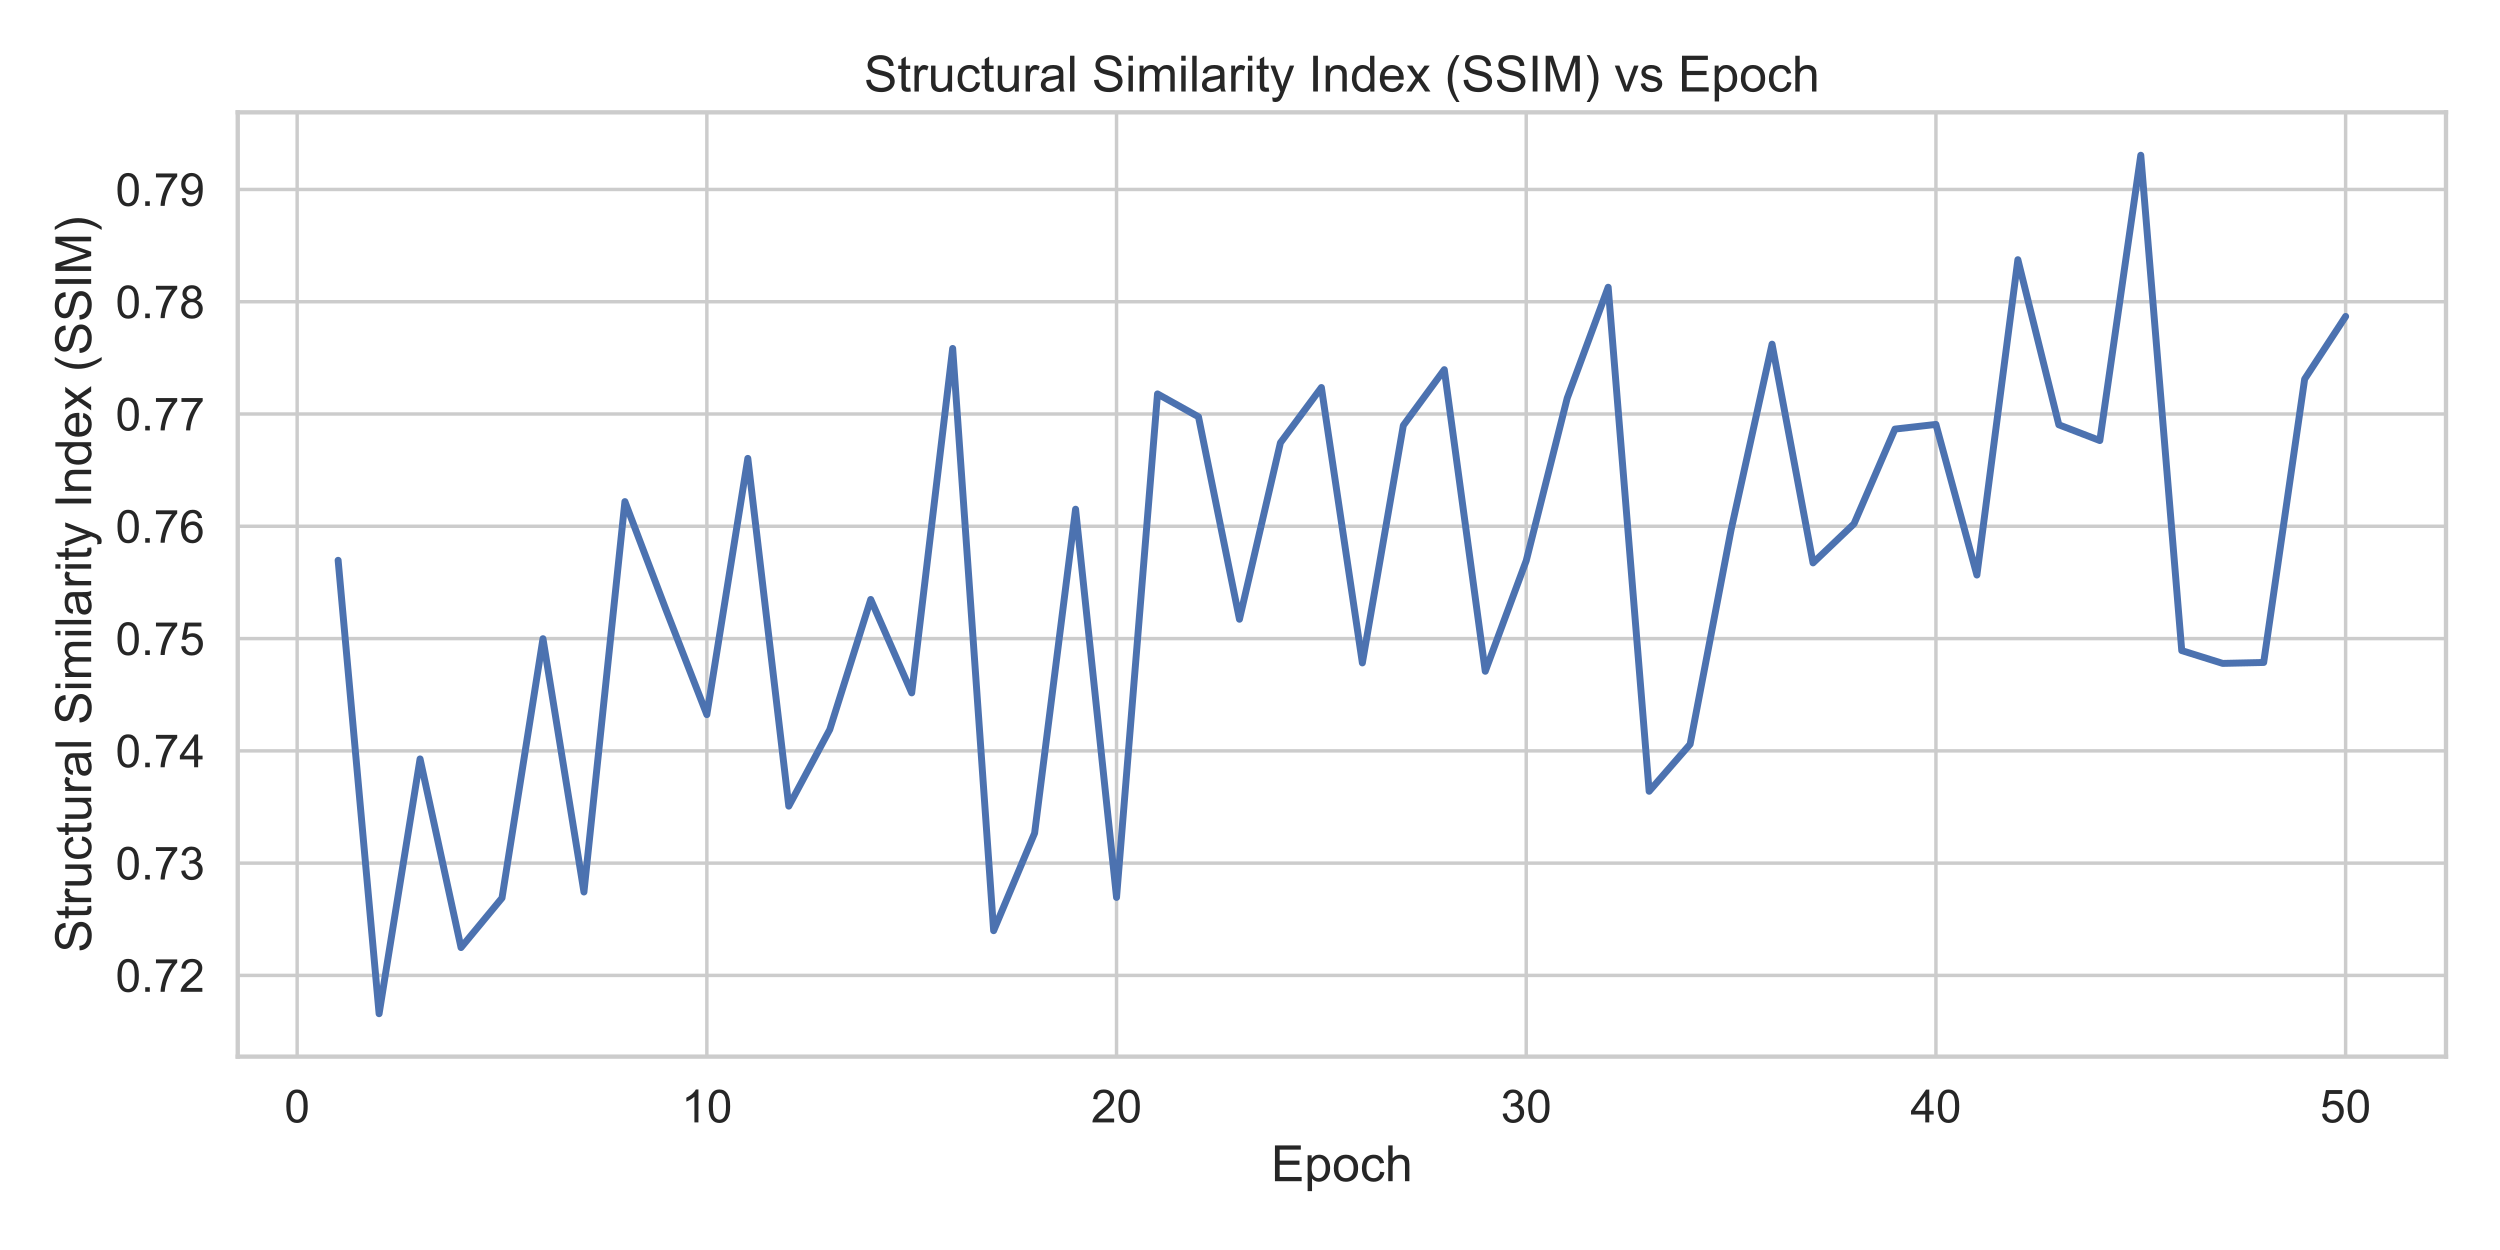
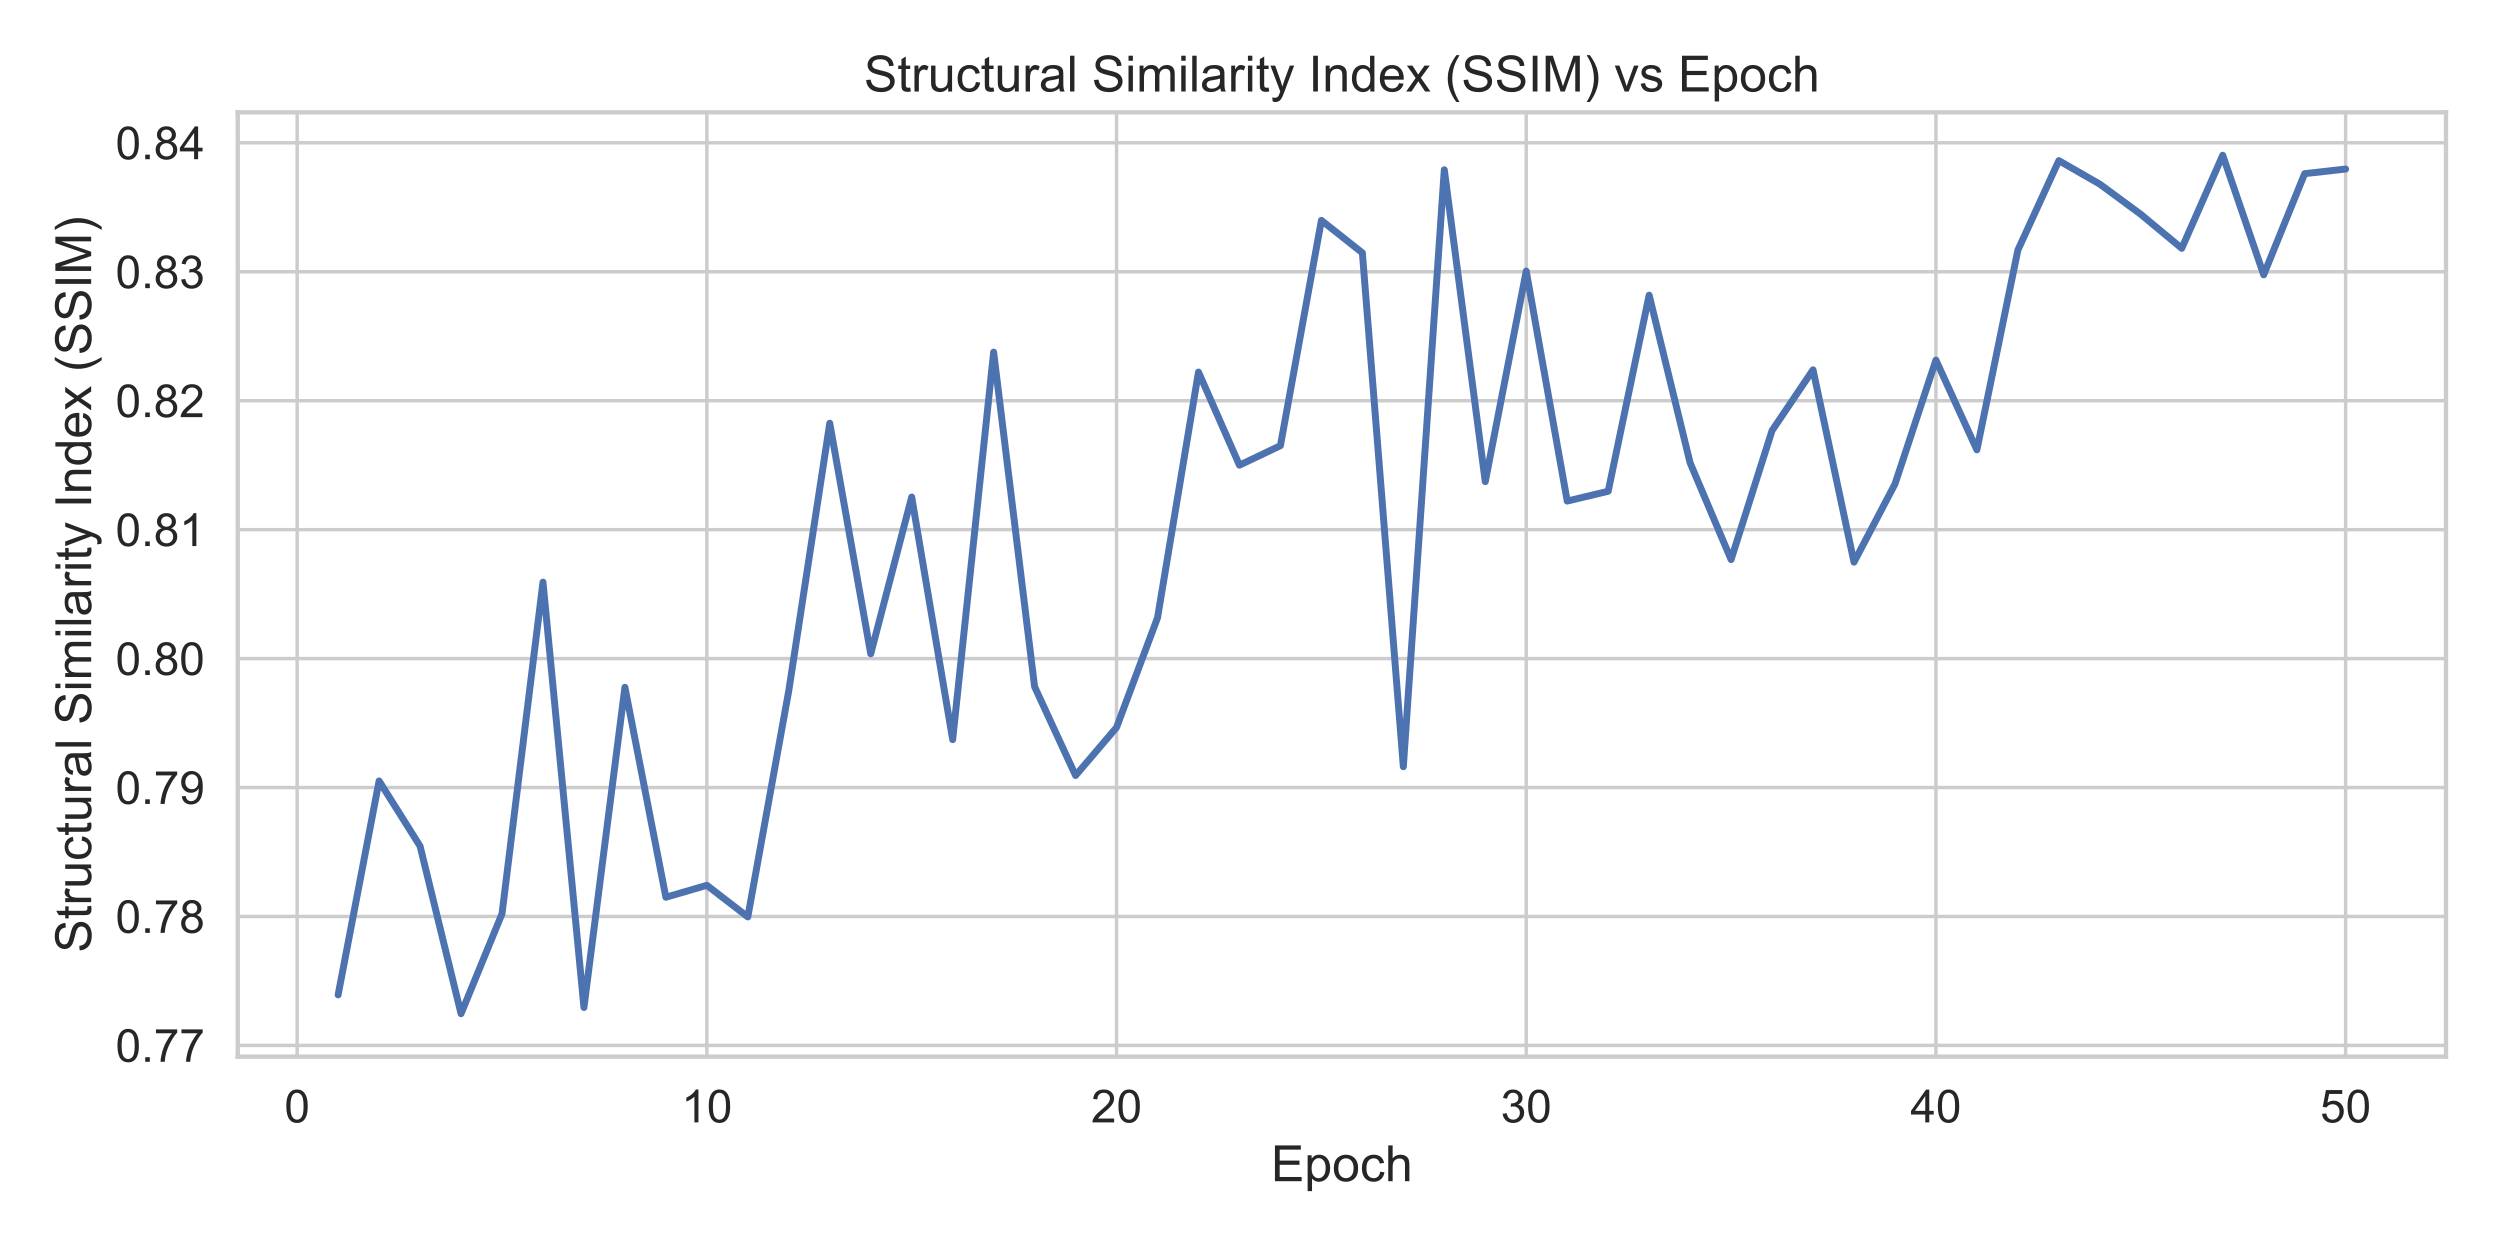
<svg xmlns="http://www.w3.org/2000/svg" xmlns:xlink="http://www.w3.org/1999/xlink" width="720pt" height="360pt" viewBox="0 0 720 360" version="1.1">
  <defs>
    <style type="text/css">*{stroke-linejoin: round; stroke-linecap: butt}</style>
  </defs>
  <g id="figure_1">
    <g id="patch_1">
      <path d="M 0 360  L 720 360  L 720 0  L 0 0  z " style="fill: #ffffff" />
    </g>
    <g id="axes_1">
      <g id="patch_2">
        <path d="M 68.472 304.308  L 704.448 304.308  L 704.448 32.352  L 68.472 32.352  z " style="fill: #ffffff" />
      </g>
      <g id="matplotlib.axis_1">
        <g id="xtick_1">
          <g id="line2d_1">
-             <path d="M 85.581 304.308  L 85.581 32.352  " clip-path="url(#p0e8b92e18b)" style="fill: none; stroke: #cccccc; stroke-linecap: round" />
+             <path d="M 85.581 304.308  L 85.581 32.352  " clip-path="url(#p1205b4fc86)" style="fill: none; stroke: #cccccc; stroke-linecap: round" />
          </g>
          <g id="text_1">
            <g style="fill: #262626" transform="translate(81.9106 323.2563) scale(0.132 -0.132)">
              <defs>
                <path id="ArialMT-30" d="M 266 2259  Q 266 3072 433 3567  Q 600 4063 929 4331  Q 1259 4600 1759 4600  Q 2128 4600 2406 4451  Q 2684 4303 2865 4023  Q 3047 3744 3150 3342  Q 3253 2941 3253 2259  Q 3253 1453 3087 958  Q 2922 463 2592 192  Q 2263 -78 1759 -78  Q 1097 -78 719 397  Q 266 969 266 2259  z M 844 2259  Q 844 1131 1108 757  Q 1372 384 1759 384  Q 2147 384 2411 759  Q 2675 1134 2675 2259  Q 2675 3391 2411 3762  Q 2147 4134 1753 4134  Q 1366 4134 1134 3806  Q 844 3388 844 2259  z " transform="scale(0.015625)" />
              </defs>
              <use xlink:href="#ArialMT-30" />
            </g>
          </g>
        </g>
        <g id="xtick_2">
          <g id="line2d_2">
-             <path d="M 203.573 304.308  L 203.573 32.352  " clip-path="url(#p0e8b92e18b)" style="fill: none; stroke: #cccccc; stroke-linecap: round" />
+             <path d="M 203.573 304.308  L 203.573 32.352  " clip-path="url(#p1205b4fc86)" style="fill: none; stroke: #cccccc; stroke-linecap: round" />
          </g>
          <g id="text_2">
            <g style="fill: #262626" transform="translate(196.2322 323.2563) scale(0.132 -0.132)">
              <defs>
                <path id="ArialMT-31" d="M 2384 0  L 1822 0  L 1822 3584  Q 1619 3391 1289 3197  Q 959 3003 697 2906  L 697 3450  Q 1169 3672 1522 3987  Q 1875 4303 2022 4600  L 2384 4600  L 2384 0  z " transform="scale(0.015625)" />
              </defs>
              <use xlink:href="#ArialMT-31" />
              <use xlink:href="#ArialMT-30" x="55.615" />
            </g>
          </g>
        </g>
        <g id="xtick_3">
          <g id="line2d_3">
-             <path d="M 321.564 304.308  L 321.564 32.352  " clip-path="url(#p0e8b92e18b)" style="fill: none; stroke: #cccccc; stroke-linecap: round" />
+             <path d="M 321.564 304.308  L 321.564 32.352  " clip-path="url(#p1205b4fc86)" style="fill: none; stroke: #cccccc; stroke-linecap: round" />
          </g>
          <g id="text_3">
            <g style="fill: #262626" transform="translate(314.2241 323.2563) scale(0.132 -0.132)">
              <defs>
                <path id="ArialMT-32" d="M 3222 541  L 3222 0  L 194 0  Q 188 203 259 391  Q 375 700 629 1000  Q 884 1300 1366 1694  Q 2113 2306 2375 2664  Q 2638 3022 2638 3341  Q 2638 3675 2398 3904  Q 2159 4134 1775 4134  Q 1369 4134 1125 3890  Q 881 3647 878 3216  L 300 3275  Q 359 3922 746 4261  Q 1134 4600 1788 4600  Q 2447 4600 2831 4234  Q 3216 3869 3216 3328  Q 3216 3053 3103 2787  Q 2991 2522 2730 2228  Q 2469 1934 1863 1422  Q 1356 997 1212 845  Q 1069 694 975 541  L 3222 541  z " transform="scale(0.015625)" />
              </defs>
              <use xlink:href="#ArialMT-32" />
              <use xlink:href="#ArialMT-30" x="55.615" />
            </g>
          </g>
        </g>
        <g id="xtick_4">
          <g id="line2d_4">
-             <path d="M 439.556 304.308  L 439.556 32.352  " clip-path="url(#p0e8b92e18b)" style="fill: none; stroke: #cccccc; stroke-linecap: round" />
+             <path d="M 439.556 304.308  L 439.556 32.352  " clip-path="url(#p1205b4fc86)" style="fill: none; stroke: #cccccc; stroke-linecap: round" />
          </g>
          <g id="text_4">
            <g style="fill: #262626" transform="translate(432.2159 323.2563) scale(0.132 -0.132)">
              <defs>
                <path id="ArialMT-33" d="M 269 1209  L 831 1284  Q 928 806 1161 595  Q 1394 384 1728 384  Q 2125 384 2398 659  Q 2672 934 2672 1341  Q 2672 1728 2419 1979  Q 2166 2231 1775 2231  Q 1616 2231 1378 2169  L 1441 2663  Q 1497 2656 1531 2656  Q 1891 2656 2178 2843  Q 2466 3031 2466 3422  Q 2466 3731 2256 3934  Q 2047 4138 1716 4138  Q 1388 4138 1169 3931  Q 950 3725 888 3313  L 325 3413  Q 428 3978 793 4289  Q 1159 4600 1703 4600  Q 2078 4600 2393 4439  Q 2709 4278 2876 4000  Q 3044 3722 3044 3409  Q 3044 3113 2884 2869  Q 2725 2625 2413 2481  Q 2819 2388 3044 2092  Q 3269 1797 3269 1353  Q 3269 753 2831 336  Q 2394 -81 1725 -81  Q 1122 -81 723 278  Q 325 638 269 1209  z " transform="scale(0.015625)" />
              </defs>
              <use xlink:href="#ArialMT-33" />
              <use xlink:href="#ArialMT-30" x="55.615" />
            </g>
          </g>
        </g>
        <g id="xtick_5">
          <g id="line2d_5">
-             <path d="M 557.548 304.308  L 557.548 32.352  " clip-path="url(#p0e8b92e18b)" style="fill: none; stroke: #cccccc; stroke-linecap: round" />
+             <path d="M 557.548 304.308  L 557.548 32.352  " clip-path="url(#p1205b4fc86)" style="fill: none; stroke: #cccccc; stroke-linecap: round" />
          </g>
          <g id="text_5">
            <g style="fill: #262626" transform="translate(550.2077 323.2563) scale(0.132 -0.132)">
              <defs>
                <path id="ArialMT-34" d="M 2069 0  L 2069 1097  L 81 1097  L 81 1613  L 2172 4581  L 2631 4581  L 2631 1613  L 3250 1613  L 3250 1097  L 2631 1097  L 2631 0  L 2069 0  z M 2069 1613  L 2069 3678  L 634 1613  L 2069 1613  z " transform="scale(0.015625)" />
              </defs>
              <use xlink:href="#ArialMT-34" />
              <use xlink:href="#ArialMT-30" x="55.615" />
            </g>
          </g>
        </g>
        <g id="xtick_6">
          <g id="line2d_6">
-             <path d="M 675.54 304.308  L 675.54 32.352  " clip-path="url(#p0e8b92e18b)" style="fill: none; stroke: #cccccc; stroke-linecap: round" />
+             <path d="M 675.54 304.308  L 675.54 32.352  " clip-path="url(#p1205b4fc86)" style="fill: none; stroke: #cccccc; stroke-linecap: round" />
          </g>
          <g id="text_6">
            <g style="fill: #262626" transform="translate(668.1996 323.2563) scale(0.132 -0.132)">
              <defs>
                <path id="ArialMT-35" d="M 266 1200  L 856 1250  Q 922 819 1161 601  Q 1400 384 1738 384  Q 2144 384 2425 690  Q 2706 997 2706 1503  Q 2706 1984 2436 2262  Q 2166 2541 1728 2541  Q 1456 2541 1237 2417  Q 1019 2294 894 2097  L 366 2166  L 809 4519  L 3088 4519  L 3088 3981  L 1259 3981  L 1013 2750  Q 1425 3038 1878 3038  Q 2478 3038 2890 2622  Q 3303 2206 3303 1553  Q 3303 931 2941 478  Q 2500 -78 1738 -78  Q 1113 -78 717 272  Q 322 622 266 1200  z " transform="scale(0.015625)" />
              </defs>
              <use xlink:href="#ArialMT-35" />
              <use xlink:href="#ArialMT-30" x="55.615" />
            </g>
          </g>
        </g>
        <g id="text_7">
          <g style="fill: #262626" transform="translate(366.0457 340.1871) scale(0.144 -0.144)">
            <defs>
              <path id="ArialMT-45" d="M 506 0  L 506 4581  L 3819 4581  L 3819 4041  L 1113 4041  L 1113 2638  L 3647 2638  L 3647 2100  L 1113 2100  L 1113 541  L 3925 541  L 3925 0  L 506 0  z " transform="scale(0.015625)" />
              <path id="ArialMT-70" d="M 422 -1272  L 422 3319  L 934 3319  L 934 2888  Q 1116 3141 1344 3267  Q 1572 3394 1897 3394  Q 2322 3394 2647 3175  Q 2972 2956 3137 2557  Q 3303 2159 3303 1684  Q 3303 1175 3120 767  Q 2938 359 2589 142  Q 2241 -75 1856 -75  Q 1575 -75 1351 44  Q 1128 163 984 344  L 984 -1272  L 422 -1272  z M 931 1641  Q 931 1000 1190 694  Q 1450 388 1819 388  Q 2194 388 2461 705  Q 2728 1022 2728 1688  Q 2728 2322 2467 2637  Q 2206 2953 1844 2953  Q 1484 2953 1207 2617  Q 931 2281 931 1641  z " transform="scale(0.015625)" />
              <path id="ArialMT-6f" d="M 213 1659  Q 213 2581 725 3025  Q 1153 3394 1769 3394  Q 2453 3394 2887 2945  Q 3322 2497 3322 1706  Q 3322 1066 3130 698  Q 2938 331 2570 128  Q 2203 -75 1769 -75  Q 1072 -75 642 372  Q 213 819 213 1659  z M 791 1659  Q 791 1022 1069 705  Q 1347 388 1769 388  Q 2188 388 2466 706  Q 2744 1025 2744 1678  Q 2744 2294 2464 2611  Q 2184 2928 1769 2928  Q 1347 2928 1069 2612  Q 791 2297 791 1659  z " transform="scale(0.015625)" />
              <path id="ArialMT-63" d="M 2588 1216  L 3141 1144  Q 3050 572 2676 248  Q 2303 -75 1759 -75  Q 1078 -75 664 370  Q 250 816 250 1647  Q 250 2184 428 2587  Q 606 2991 970 3192  Q 1334 3394 1763 3394  Q 2303 3394 2647 3120  Q 2991 2847 3088 2344  L 2541 2259  Q 2463 2594 2264 2762  Q 2066 2931 1784 2931  Q 1359 2931 1093 2626  Q 828 2322 828 1663  Q 828 994 1084 691  Q 1341 388 1753 388  Q 2084 388 2306 591  Q 2528 794 2588 1216  z " transform="scale(0.015625)" />
              <path id="ArialMT-68" d="M 422 0  L 422 4581  L 984 4581  L 984 2938  Q 1378 3394 1978 3394  Q 2347 3394 2619 3248  Q 2891 3103 3008 2847  Q 3125 2591 3125 2103  L 3125 0  L 2563 0  L 2563 2103  Q 2563 2525 2380 2717  Q 2197 2909 1863 2909  Q 1613 2909 1392 2779  Q 1172 2650 1078 2428  Q 984 2206 984 1816  L 984 0  L 422 0  z " transform="scale(0.015625)" />
            </defs>
            <use xlink:href="#ArialMT-45" />
            <use xlink:href="#ArialMT-70" x="66.699" />
            <use xlink:href="#ArialMT-6f" x="122.314" />
            <use xlink:href="#ArialMT-63" x="177.93" />
            <use xlink:href="#ArialMT-68" x="227.93" />
          </g>
        </g>
      </g>
      <g id="matplotlib.axis_2">
        <g id="ytick_1">
          <g id="line2d_7">
-             <path d="M 68.472 280.914  L 704.448 280.914  " clip-path="url(#p0e8b92e18b)" style="fill: none; stroke: #cccccc; stroke-linecap: round" />
+             <path d="M 68.472 301.075  L 704.448 301.075  " clip-path="url(#p1205b4fc86)" style="fill: none; stroke: #cccccc; stroke-linecap: round" />
          </g>
          <g id="text_8">
-             <g style="fill: #262626" transform="translate(33.28356 285.6378) scale(0.132 -0.132)">
+             <g style="fill: #262626" transform="translate(33.28356 305.7994) scale(0.132 -0.132)">
              <defs>
                <path id="ArialMT-2e" d="M 581 0  L 581 641  L 1222 641  L 1222 0  L 581 0  z " transform="scale(0.015625)" />
                <path id="ArialMT-37" d="M 303 3981  L 303 4522  L 3269 4522  L 3269 4084  Q 2831 3619 2401 2847  Q 1972 2075 1738 1259  Q 1569 684 1522 0  L 944 0  Q 953 541 1156 1306  Q 1359 2072 1739 2783  Q 2119 3494 2547 3981  L 303 3981  z " transform="scale(0.015625)" />
              </defs>
              <use xlink:href="#ArialMT-30" />
              <use xlink:href="#ArialMT-2e" x="55.615" />
              <use xlink:href="#ArialMT-37" x="83.398" />
-               <use xlink:href="#ArialMT-32" x="139.014" />
+               <use xlink:href="#ArialMT-37" x="139.014" />
            </g>
          </g>
        </g>
        <g id="ytick_2">
          <g id="line2d_8">
-             <path d="M 68.472 248.579  L 704.448 248.579  " clip-path="url(#p0e8b92e18b)" style="fill: none; stroke: #cccccc; stroke-linecap: round" />
+             <path d="M 68.472 263.941  L 704.448 263.941  " clip-path="url(#p1205b4fc86)" style="fill: none; stroke: #cccccc; stroke-linecap: round" />
          </g>
          <g id="text_9">
-             <g style="fill: #262626" transform="translate(33.28356 253.3029) scale(0.132 -0.132)">
+             <g style="fill: #262626" transform="translate(33.28356 268.6649) scale(0.132 -0.132)">
+               <defs>
+                 <path id="ArialMT-38" d="M 1131 2484  Q 781 2613 612 2850  Q 444 3088 444 3419  Q 444 3919 803 4259  Q 1163 4600 1759 4600  Q 2359 4600 2725 4251  Q 3091 3903 3091 3403  Q 3091 3084 2923 2848  Q 2756 2613 2416 2484  Q 2838 2347 3058 2040  Q 3278 1734 3278 1309  Q 3278 722 2862 322  Q 2447 -78 1769 -78  Q 1091 -78 675 323  Q 259 725 259 1325  Q 259 1772 486 2073  Q 713 2375 1131 2484  z M 1019 3438  Q 1019 3113 1228 2906  Q 1438 2700 1772 2700  Q 2097 2700 2305 2904  Q 2513 3109 2513 3406  Q 2513 3716 2298 3927  Q 2084 4138 1766 4138  Q 1444 4138 1231 3931  Q 1019 3725 1019 3438  z M 838 1322  Q 838 1081 952 856  Q 1066 631 1291 507  Q 1516 384 1775 384  Q 2178 384 2440 643  Q 2703 903 2703 1303  Q 2703 1709 2433 1975  Q 2163 2241 1756 2241  Q 1359 2241 1098 1978  Q 838 1716 838 1322  z " transform="scale(0.015625)" />
+               </defs>
              <use xlink:href="#ArialMT-30" />
              <use xlink:href="#ArialMT-2e" x="55.615" />
              <use xlink:href="#ArialMT-37" x="83.398" />
-               <use xlink:href="#ArialMT-33" x="139.014" />
+               <use xlink:href="#ArialMT-38" x="139.014" />
            </g>
          </g>
        </g>
        <g id="ytick_3">
          <g id="line2d_9">
-             <path d="M 68.472 216.244  L 704.448 216.244  " clip-path="url(#p0e8b92e18b)" style="fill: none; stroke: #cccccc; stroke-linecap: round" />
+             <path d="M 68.472 226.806  L 704.448 226.806  " clip-path="url(#p1205b4fc86)" style="fill: none; stroke: #cccccc; stroke-linecap: round" />
          </g>
          <g id="text_10">
-             <g style="fill: #262626" transform="translate(33.28356 220.968) scale(0.132 -0.132)">
+             <g style="fill: #262626" transform="translate(33.28356 231.5304) scale(0.132 -0.132)">
+               <defs>
+                 <path id="ArialMT-39" d="M 350 1059  L 891 1109  Q 959 728 1153 556  Q 1347 384 1650 384  Q 1909 384 2104 503  Q 2300 622 2425 820  Q 2550 1019 2634 1356  Q 2719 1694 2719 2044  Q 2719 2081 2716 2156  Q 2547 1888 2255 1720  Q 1963 1553 1622 1553  Q 1053 1553 659 1965  Q 266 2378 266 3053  Q 266 3750 677 4175  Q 1088 4600 1706 4600  Q 2153 4600 2523 4359  Q 2894 4119 3086 3673  Q 3278 3228 3278 2384  Q 3278 1506 3087 986  Q 2897 466 2520 194  Q 2144 -78 1638 -78  Q 1100 -78 759 220  Q 419 519 350 1059  z M 2653 3081  Q 2653 3566 2395 3850  Q 2138 4134 1775 4134  Q 1400 4134 1122 3828  Q 844 3522 844 3034  Q 844 2597 1108 2323  Q 1372 2050 1759 2050  Q 2150 2050 2401 2323  Q 2653 2597 2653 3081  z " transform="scale(0.015625)" />
+               </defs>
              <use xlink:href="#ArialMT-30" />
              <use xlink:href="#ArialMT-2e" x="55.615" />
              <use xlink:href="#ArialMT-37" x="83.398" />
-               <use xlink:href="#ArialMT-34" x="139.014" />
+               <use xlink:href="#ArialMT-39" x="139.014" />
            </g>
          </g>
        </g>
        <g id="ytick_4">
          <g id="line2d_10">
-             <path d="M 68.472 183.909  L 704.448 183.909  " clip-path="url(#p0e8b92e18b)" style="fill: none; stroke: #cccccc; stroke-linecap: round" />
+             <path d="M 68.472 189.672  L 704.448 189.672  " clip-path="url(#p1205b4fc86)" style="fill: none; stroke: #cccccc; stroke-linecap: round" />
          </g>
          <g id="text_11">
-             <g style="fill: #262626" transform="translate(33.28356 188.6331) scale(0.132 -0.132)">
-               <use xlink:href="#ArialMT-30" />
-               <use xlink:href="#ArialMT-2e" x="55.615" />
-               <use xlink:href="#ArialMT-37" x="83.398" />
-               <use xlink:href="#ArialMT-35" x="139.014" />
+             <g style="fill: #262626" transform="translate(33.28356 194.396) scale(0.132 -0.132)">
+               <use xlink:href="#ArialMT-30" />
+               <use xlink:href="#ArialMT-2e" x="55.615" />
+               <use xlink:href="#ArialMT-38" x="83.398" />
+               <use xlink:href="#ArialMT-30" x="139.014" />
            </g>
          </g>
        </g>
        <g id="ytick_5">
          <g id="line2d_11">
-             <path d="M 68.472 151.574  L 704.448 151.574  " clip-path="url(#p0e8b92e18b)" style="fill: none; stroke: #cccccc; stroke-linecap: round" />
+             <path d="M 68.472 152.537  L 704.448 152.537  " clip-path="url(#p1205b4fc86)" style="fill: none; stroke: #cccccc; stroke-linecap: round" />
          </g>
          <g id="text_12">
-             <g style="fill: #262626" transform="translate(33.28356 156.2982) scale(0.132 -0.132)">
-               <defs>
-                 <path id="ArialMT-36" d="M 3184 3459  L 2625 3416  Q 2550 3747 2413 3897  Q 2184 4138 1850 4138  Q 1581 4138 1378 3988  Q 1113 3794 959 3422  Q 806 3050 800 2363  Q 1003 2672 1297 2822  Q 1591 2972 1913 2972  Q 2475 2972 2870 2558  Q 3266 2144 3266 1488  Q 3266 1056 3080 686  Q 2894 316 2569 119  Q 2244 -78 1831 -78  Q 1128 -78 684 439  Q 241 956 241 2144  Q 241 3472 731 4075  Q 1159 4600 1884 4600  Q 2425 4600 2770 4297  Q 3116 3994 3184 3459  z M 888 1484  Q 888 1194 1011 928  Q 1134 663 1356 523  Q 1578 384 1822 384  Q 2178 384 2434 671  Q 2691 959 2691 1453  Q 2691 1928 2437 2201  Q 2184 2475 1800 2475  Q 1419 2475 1153 2201  Q 888 1928 888 1484  z " transform="scale(0.015625)" />
-               </defs>
-               <use xlink:href="#ArialMT-30" />
-               <use xlink:href="#ArialMT-2e" x="55.615" />
-               <use xlink:href="#ArialMT-37" x="83.398" />
-               <use xlink:href="#ArialMT-36" x="139.014" />
+             <g style="fill: #262626" transform="translate(33.28356 157.2615) scale(0.132 -0.132)">
+               <use xlink:href="#ArialMT-30" />
+               <use xlink:href="#ArialMT-2e" x="55.615" />
+               <use xlink:href="#ArialMT-38" x="83.398" />
+               <use xlink:href="#ArialMT-31" x="139.014" />
            </g>
          </g>
        </g>
        <g id="ytick_6">
          <g id="line2d_12">
-             <path d="M 68.472 119.239  L 704.448 119.239  " clip-path="url(#p0e8b92e18b)" style="fill: none; stroke: #cccccc; stroke-linecap: round" />
+             <path d="M 68.472 115.403  L 704.448 115.403  " clip-path="url(#p1205b4fc86)" style="fill: none; stroke: #cccccc; stroke-linecap: round" />
          </g>
          <g id="text_13">
-             <g style="fill: #262626" transform="translate(33.28356 123.9633) scale(0.132 -0.132)">
-               <use xlink:href="#ArialMT-30" />
-               <use xlink:href="#ArialMT-2e" x="55.615" />
-               <use xlink:href="#ArialMT-37" x="83.398" />
-               <use xlink:href="#ArialMT-37" x="139.014" />
+             <g style="fill: #262626" transform="translate(33.28356 120.127) scale(0.132 -0.132)">
+               <use xlink:href="#ArialMT-30" />
+               <use xlink:href="#ArialMT-2e" x="55.615" />
+               <use xlink:href="#ArialMT-38" x="83.398" />
+               <use xlink:href="#ArialMT-32" x="139.014" />
            </g>
          </g>
        </g>
        <g id="ytick_7">
          <g id="line2d_13">
-             <path d="M 68.472 86.904  L 704.448 86.904  " clip-path="url(#p0e8b92e18b)" style="fill: none; stroke: #cccccc; stroke-linecap: round" />
+             <path d="M 68.472 78.268  L 704.448 78.268  " clip-path="url(#p1205b4fc86)" style="fill: none; stroke: #cccccc; stroke-linecap: round" />
          </g>
          <g id="text_14">
-             <g style="fill: #262626" transform="translate(33.28356 91.62838) scale(0.132 -0.132)">
-               <defs>
-                 <path id="ArialMT-38" d="M 1131 2484  Q 781 2613 612 2850  Q 444 3088 444 3419  Q 444 3919 803 4259  Q 1163 4600 1759 4600  Q 2359 4600 2725 4251  Q 3091 3903 3091 3403  Q 3091 3084 2923 2848  Q 2756 2613 2416 2484  Q 2838 2347 3058 2040  Q 3278 1734 3278 1309  Q 3278 722 2862 322  Q 2447 -78 1769 -78  Q 1091 -78 675 323  Q 259 725 259 1325  Q 259 1772 486 2073  Q 713 2375 1131 2484  z M 1019 3438  Q 1019 3113 1228 2906  Q 1438 2700 1772 2700  Q 2097 2700 2305 2904  Q 2513 3109 2513 3406  Q 2513 3716 2298 3927  Q 2084 4138 1766 4138  Q 1444 4138 1231 3931  Q 1019 3725 1019 3438  z M 838 1322  Q 838 1081 952 856  Q 1066 631 1291 507  Q 1516 384 1775 384  Q 2178 384 2440 643  Q 2703 903 2703 1303  Q 2703 1709 2433 1975  Q 2163 2241 1756 2241  Q 1359 2241 1098 1978  Q 838 1716 838 1322  z " transform="scale(0.015625)" />
-               </defs>
-               <use xlink:href="#ArialMT-30" />
-               <use xlink:href="#ArialMT-2e" x="55.615" />
-               <use xlink:href="#ArialMT-37" x="83.398" />
-               <use xlink:href="#ArialMT-38" x="139.014" />
+             <g style="fill: #262626" transform="translate(33.28356 82.99251) scale(0.132 -0.132)">
+               <use xlink:href="#ArialMT-30" />
+               <use xlink:href="#ArialMT-2e" x="55.615" />
+               <use xlink:href="#ArialMT-38" x="83.398" />
+               <use xlink:href="#ArialMT-33" x="139.014" />
            </g>
          </g>
        </g>
        <g id="ytick_8">
          <g id="line2d_14">
-             <path d="M 68.472 54.569  L 704.448 54.569  " clip-path="url(#p0e8b92e18b)" style="fill: none; stroke: #cccccc; stroke-linecap: round" />
+             <path d="M 68.472 41.134  L 704.448 41.134  " clip-path="url(#p1205b4fc86)" style="fill: none; stroke: #cccccc; stroke-linecap: round" />
          </g>
          <g id="text_15">
-             <g style="fill: #262626" transform="translate(33.28356 59.29347) scale(0.132 -0.132)">
-               <defs>
-                 <path id="ArialMT-39" d="M 350 1059  L 891 1109  Q 959 728 1153 556  Q 1347 384 1650 384  Q 1909 384 2104 503  Q 2300 622 2425 820  Q 2550 1019 2634 1356  Q 2719 1694 2719 2044  Q 2719 2081 2716 2156  Q 2547 1888 2255 1720  Q 1963 1553 1622 1553  Q 1053 1553 659 1965  Q 266 2378 266 3053  Q 266 3750 677 4175  Q 1088 4600 1706 4600  Q 2153 4600 2523 4359  Q 2894 4119 3086 3673  Q 3278 3228 3278 2384  Q 3278 1506 3087 986  Q 2897 466 2520 194  Q 2144 -78 1638 -78  Q 1100 -78 759 220  Q 419 519 350 1059  z M 2653 3081  Q 2653 3566 2395 3850  Q 2138 4134 1775 4134  Q 1400 4134 1122 3828  Q 844 3522 844 3034  Q 844 2597 1108 2323  Q 1372 2050 1759 2050  Q 2150 2050 2401 2323  Q 2653 2597 2653 3081  z " transform="scale(0.015625)" />
-               </defs>
-               <use xlink:href="#ArialMT-30" />
-               <use xlink:href="#ArialMT-2e" x="55.615" />
-               <use xlink:href="#ArialMT-37" x="83.398" />
-               <use xlink:href="#ArialMT-39" x="139.014" />
+             <g style="fill: #262626" transform="translate(33.28356 45.85803) scale(0.132 -0.132)">
+               <use xlink:href="#ArialMT-30" />
+               <use xlink:href="#ArialMT-2e" x="55.615" />
+               <use xlink:href="#ArialMT-38" x="83.398" />
+               <use xlink:href="#ArialMT-34" x="139.014" />
            </g>
          </g>
        </g>
        <g id="text_16">
          <g style="fill: #262626" transform="translate(26.25281 274.35) rotate(-90) scale(0.144 -0.144)">
            <defs>
              <path id="ArialMT-53" d="M 288 1472  L 859 1522  Q 900 1178 1048 958  Q 1197 738 1509 602  Q 1822 466 2213 466  Q 2559 466 2825 569  Q 3091 672 3220 851  Q 3350 1031 3350 1244  Q 3350 1459 3225 1620  Q 3100 1781 2813 1891  Q 2628 1963 1997 2114  Q 1366 2266 1113 2400  Q 784 2572 623 2826  Q 463 3081 463 3397  Q 463 3744 659 4045  Q 856 4347 1234 4503  Q 1613 4659 2075 4659  Q 2584 4659 2973 4495  Q 3363 4331 3572 4012  Q 3781 3694 3797 3291  L 3216 3247  Q 3169 3681 2898 3903  Q 2628 4125 2100 4125  Q 1550 4125 1298 3923  Q 1047 3722 1047 3438  Q 1047 3191 1225 3031  Q 1400 2872 2139 2705  Q 2878 2538 3153 2413  Q 3553 2228 3743 1945  Q 3934 1663 3934 1294  Q 3934 928 3725 604  Q 3516 281 3123 101  Q 2731 -78 2241 -78  Q 1619 -78 1198 103  Q 778 284 539 648  Q 300 1013 288 1472  z " transform="scale(0.015625)" />
              <path id="ArialMT-74" d="M 1650 503  L 1731 6  Q 1494 -44 1306 -44  Q 1000 -44 831 53  Q 663 150 594 308  Q 525 466 525 972  L 525 2881  L 113 2881  L 113 3319  L 525 3319  L 525 4141  L 1084 4478  L 1084 3319  L 1650 3319  L 1650 2881  L 1084 2881  L 1084 941  Q 1084 700 1114 631  Q 1144 563 1211 522  Q 1278 481 1403 481  Q 1497 481 1650 503  z " transform="scale(0.015625)" />
              <path id="ArialMT-72" d="M 416 0  L 416 3319  L 922 3319  L 922 2816  Q 1116 3169 1280 3281  Q 1444 3394 1641 3394  Q 1925 3394 2219 3213  L 2025 2691  Q 1819 2813 1613 2813  Q 1428 2813 1281 2702  Q 1134 2591 1072 2394  Q 978 2094 978 1738  L 978 0  L 416 0  z " transform="scale(0.015625)" />
              <path id="ArialMT-75" d="M 2597 0  L 2597 488  Q 2209 -75 1544 -75  Q 1250 -75 995 37  Q 741 150 617 320  Q 494 491 444 738  Q 409 903 409 1263  L 409 3319  L 972 3319  L 972 1478  Q 972 1038 1006 884  Q 1059 663 1231 536  Q 1403 409 1656 409  Q 1909 409 2131 539  Q 2353 669 2445 892  Q 2538 1116 2538 1541  L 2538 3319  L 3100 3319  L 3100 0  L 2597 0  z " transform="scale(0.015625)" />
              <path id="ArialMT-61" d="M 2588 409  Q 2275 144 1986 34  Q 1697 -75 1366 -75  Q 819 -75 525 192  Q 231 459 231 875  Q 231 1119 342 1320  Q 453 1522 633 1644  Q 813 1766 1038 1828  Q 1203 1872 1538 1913  Q 2219 1994 2541 2106  Q 2544 2222 2544 2253  Q 2544 2597 2384 2738  Q 2169 2928 1744 2928  Q 1347 2928 1158 2789  Q 969 2650 878 2297  L 328 2372  Q 403 2725 575 2942  Q 747 3159 1072 3276  Q 1397 3394 1825 3394  Q 2250 3394 2515 3294  Q 2781 3194 2906 3042  Q 3031 2891 3081 2659  Q 3109 2516 3109 2141  L 3109 1391  Q 3109 606 3145 398  Q 3181 191 3288 0  L 2700 0  Q 2613 175 2588 409  z M 2541 1666  Q 2234 1541 1622 1453  Q 1275 1403 1131 1340  Q 988 1278 909 1158  Q 831 1038 831 891  Q 831 666 1001 516  Q 1172 366 1500 366  Q 1825 366 2078 508  Q 2331 650 2450 897  Q 2541 1088 2541 1459  L 2541 1666  z " transform="scale(0.015625)" />
              <path id="ArialMT-6c" d="M 409 0  L 409 4581  L 972 4581  L 972 0  L 409 0  z " transform="scale(0.015625)" />
              <path id="ArialMT-20" transform="scale(0.015625)" />
              <path id="ArialMT-69" d="M 425 3934  L 425 4581  L 988 4581  L 988 3934  L 425 3934  z M 425 0  L 425 3319  L 988 3319  L 988 0  L 425 0  z " transform="scale(0.015625)" />
              <path id="ArialMT-6d" d="M 422 0  L 422 3319  L 925 3319  L 925 2853  Q 1081 3097 1340 3245  Q 1600 3394 1931 3394  Q 2300 3394 2536 3241  Q 2772 3088 2869 2813  Q 3263 3394 3894 3394  Q 4388 3394 4653 3120  Q 4919 2847 4919 2278  L 4919 0  L 4359 0  L 4359 2091  Q 4359 2428 4304 2576  Q 4250 2725 4106 2815  Q 3963 2906 3769 2906  Q 3419 2906 3187 2673  Q 2956 2441 2956 1928  L 2956 0  L 2394 0  L 2394 2156  Q 2394 2531 2256 2718  Q 2119 2906 1806 2906  Q 1569 2906 1367 2781  Q 1166 2656 1075 2415  Q 984 2175 984 1722  L 984 0  L 422 0  z " transform="scale(0.015625)" />
              <path id="ArialMT-79" d="M 397 -1278  L 334 -750  Q 519 -800 656 -800  Q 844 -800 956 -737  Q 1069 -675 1141 -563  Q 1194 -478 1313 -144  Q 1328 -97 1363 -6  L 103 3319  L 709 3319  L 1400 1397  Q 1534 1031 1641 628  Q 1738 1016 1872 1384  L 2581 3319  L 3144 3319  L 1881 -56  Q 1678 -603 1566 -809  Q 1416 -1088 1222 -1217  Q 1028 -1347 759 -1347  Q 597 -1347 397 -1278  z " transform="scale(0.015625)" />
              <path id="ArialMT-49" d="M 597 0  L 597 4581  L 1203 4581  L 1203 0  L 597 0  z " transform="scale(0.015625)" />
              <path id="ArialMT-6e" d="M 422 0  L 422 3319  L 928 3319  L 928 2847  Q 1294 3394 1984 3394  Q 2284 3394 2536 3286  Q 2788 3178 2913 3003  Q 3038 2828 3088 2588  Q 3119 2431 3119 2041  L 3119 0  L 2556 0  L 2556 2019  Q 2556 2363 2490 2533  Q 2425 2703 2258 2804  Q 2091 2906 1866 2906  Q 1506 2906 1245 2678  Q 984 2450 984 1813  L 984 0  L 422 0  z " transform="scale(0.015625)" />
              <path id="ArialMT-64" d="M 2575 0  L 2575 419  Q 2259 -75 1647 -75  Q 1250 -75 917 144  Q 584 363 401 755  Q 219 1147 219 1656  Q 219 2153 384 2558  Q 550 2963 881 3178  Q 1213 3394 1622 3394  Q 1922 3394 2156 3267  Q 2391 3141 2538 2938  L 2538 4581  L 3097 4581  L 3097 0  L 2575 0  z M 797 1656  Q 797 1019 1065 703  Q 1334 388 1700 388  Q 2069 388 2326 689  Q 2584 991 2584 1609  Q 2584 2291 2321 2609  Q 2059 2928 1675 2928  Q 1300 2928 1048 2622  Q 797 2316 797 1656  z " transform="scale(0.015625)" />
              <path id="ArialMT-65" d="M 2694 1069  L 3275 997  Q 3138 488 2766 206  Q 2394 -75 1816 -75  Q 1088 -75 661 373  Q 234 822 234 1631  Q 234 2469 665 2931  Q 1097 3394 1784 3394  Q 2450 3394 2872 2941  Q 3294 2488 3294 1666  Q 3294 1616 3291 1516  L 816 1516  Q 847 969 1125 678  Q 1403 388 1819 388  Q 2128 388 2347 550  Q 2566 713 2694 1069  z M 847 1978  L 2700 1978  Q 2663 2397 2488 2606  Q 2219 2931 1791 2931  Q 1403 2931 1139 2672  Q 875 2413 847 1978  z " transform="scale(0.015625)" />
              <path id="ArialMT-78" d="M 47 0  L 1259 1725  L 138 3319  L 841 3319  L 1350 2541  Q 1494 2319 1581 2169  Q 1719 2375 1834 2534  L 2394 3319  L 3066 3319  L 1919 1756  L 3153 0  L 2463 0  L 1781 1031  L 1600 1309  L 728 0  L 47 0  z " transform="scale(0.015625)" />
              <path id="ArialMT-28" d="M 1497 -1347  Q 1031 -759 709 28  Q 388 816 388 1659  Q 388 2403 628 3084  Q 909 3875 1497 4659  L 1900 4659  Q 1522 4009 1400 3731  Q 1209 3300 1100 2831  Q 966 2247 966 1656  Q 966 153 1900 -1347  L 1497 -1347  z " transform="scale(0.015625)" />
              <path id="ArialMT-4d" d="M 475 0  L 475 4581  L 1388 4581  L 2472 1338  Q 2622 884 2691 659  Q 2769 909 2934 1394  L 4031 4581  L 4847 4581  L 4847 0  L 4263 0  L 4263 3834  L 2931 0  L 2384 0  L 1059 3900  L 1059 0  L 475 0  z " transform="scale(0.015625)" />
              <path id="ArialMT-29" d="M 791 -1347  L 388 -1347  Q 1322 153 1322 1656  Q 1322 2244 1188 2822  Q 1081 3291 891 3722  Q 769 4003 388 4659  L 791 4659  Q 1378 3875 1659 3084  Q 1900 2403 1900 1659  Q 1900 816 1576 28  Q 1253 -759 791 -1347  z " transform="scale(0.015625)" />
            </defs>
            <use xlink:href="#ArialMT-53" />
            <use xlink:href="#ArialMT-74" x="66.699" />
            <use xlink:href="#ArialMT-72" x="94.482" />
            <use xlink:href="#ArialMT-75" x="127.783" />
            <use xlink:href="#ArialMT-63" x="183.398" />
            <use xlink:href="#ArialMT-74" x="233.398" />
            <use xlink:href="#ArialMT-75" x="261.182" />
            <use xlink:href="#ArialMT-72" x="316.797" />
            <use xlink:href="#ArialMT-61" x="350.098" />
            <use xlink:href="#ArialMT-6c" x="405.713" />
            <use xlink:href="#ArialMT-20" x="427.93" />
            <use xlink:href="#ArialMT-53" x="455.713" />
            <use xlink:href="#ArialMT-69" x="522.412" />
            <use xlink:href="#ArialMT-6d" x="544.629" />
            <use xlink:href="#ArialMT-69" x="627.93" />
            <use xlink:href="#ArialMT-6c" x="650.146" />
            <use xlink:href="#ArialMT-61" x="672.363" />
            <use xlink:href="#ArialMT-72" x="727.979" />
            <use xlink:href="#ArialMT-69" x="761.279" />
            <use xlink:href="#ArialMT-74" x="783.496" />
            <use xlink:href="#ArialMT-79" x="811.279" />
            <use xlink:href="#ArialMT-20" x="861.279" />
            <use xlink:href="#ArialMT-49" x="889.062" />
            <use xlink:href="#ArialMT-6e" x="916.846" />
            <use xlink:href="#ArialMT-64" x="972.461" />
            <use xlink:href="#ArialMT-65" x="1028.076" />
            <use xlink:href="#ArialMT-78" x="1083.691" />
            <use xlink:href="#ArialMT-20" x="1133.691" />
            <use xlink:href="#ArialMT-28" x="1161.475" />
            <use xlink:href="#ArialMT-53" x="1194.775" />
            <use xlink:href="#ArialMT-53" x="1261.475" />
            <use xlink:href="#ArialMT-49" x="1328.174" />
            <use xlink:href="#ArialMT-4d" x="1355.957" />
            <use xlink:href="#ArialMT-29" x="1439.258" />
          </g>
        </g>
      </g>
      <g id="PolyCollection_1" />
      <g id="line2d_15">
-         <path d="M 97.38 161.369  L 109.179 291.946  L 120.978 218.575  L 132.778 272.895  L 144.577 258.617  L 156.376 183.949  L 168.175 256.895  L 179.974 144.46  L 191.773 175.528  L 203.573 205.812  L 215.372 132.018  L 227.171 232.166  L 238.97 210.113  L 250.769 172.648  L 262.569 199.551  L 274.368 100.356  L 286.167 268.034  L 297.966 239.951  L 309.765 146.65  L 321.564 258.454  L 333.364 113.448  L 345.163 120.041  L 356.962 178.342  L 368.761 127.511  L 380.56 111.605  L 392.36 190.919  L 404.159 122.527  L 415.958 106.46  L 427.757 193.325  L 439.556 161.477  L 451.356 114.673  L 463.155 82.727  L 474.954 227.884  L 486.753 214.344  L 498.552 152.609  L 510.351 99.121  L 522.151 162.115  L 533.95 150.86  L 545.749 123.577  L 557.548 122.234  L 569.347 165.61  L 581.147 74.792  L 592.946 122.338  L 604.745 126.878  L 616.544 44.714  L 628.343 187.371  L 640.142 191.061  L 651.942 190.79  L 663.741 109.177  L 675.54 91.135  " clip-path="url(#p0e8b92e18b)" style="fill: none; stroke: #4c72b0; stroke-width: 2; stroke-linecap: round" />
+         <path d="M 97.38 286.519  L 109.179 224.919  L 120.978 243.678  L 132.778 291.946  L 144.577 263.167  L 156.376 167.658  L 168.175 290.152  L 179.974 197.947  L 191.773 258.403  L 203.573 254.967  L 215.372 264.07  L 227.171 198.896  L 238.97 121.894  L 250.769 188.295  L 262.569 143.15  L 274.368 213.016  L 286.167 101.416  L 297.966 197.78  L 309.765 223.345  L 321.564 209.502  L 333.364 177.928  L 345.163 107.159  L 356.962 133.97  L 368.761 128.353  L 380.56 63.474  L 392.36 72.817  L 404.159 220.82  L 415.958 48.901  L 427.757 138.713  L 439.556 78.083  L 451.356 144.306  L 463.155 141.49  L 474.954 85.012  L 486.753 133.302  L 498.552 161.156  L 510.351 124.008  L 522.151 106.507  L 533.95 161.898  L 545.749 139.407  L 557.548 103.713  L 569.347 129.545  L 581.147 72.033  L 592.946 46.258  L 604.745 53.034  L 616.544 61.721  L 628.343 71.517  L 640.142 44.714  L 651.942 79.145  L 663.741 50.016  L 675.54 48.685  " clip-path="url(#p1205b4fc86)" style="fill: none; stroke: #4c72b0; stroke-width: 2; stroke-linecap: round" />
      </g>
      <g id="patch_3">
        <path d="M 68.472 304.308  L 68.472 32.352  " style="fill: none; stroke: #cccccc; stroke-width: 1.25; stroke-linejoin: miter; stroke-linecap: square" />
      </g>
      <g id="patch_4">
        <path d="M 704.448 304.308  L 704.448 32.352  " style="fill: none; stroke: #cccccc; stroke-width: 1.25; stroke-linejoin: miter; stroke-linecap: square" />
      </g>
      <g id="patch_5">
        <path d="M 68.472 304.308  L 704.448 304.308  " style="fill: none; stroke: #cccccc; stroke-width: 1.25; stroke-linejoin: miter; stroke-linecap: square" />
      </g>
      <g id="patch_6">
        <path d="M 68.472 32.352  L 704.448 32.352  " style="fill: none; stroke: #cccccc; stroke-width: 1.25; stroke-linejoin: miter; stroke-linecap: square" />
      </g>
      <g id="text_17">
        <g style="fill: #262626" transform="translate(248.8253 26.352) scale(0.144 -0.144)">
          <defs>
            <path id="ArialMT-76" d="M 1344 0  L 81 3319  L 675 3319  L 1388 1331  Q 1503 1009 1600 663  Q 1675 925 1809 1294  L 2547 3319  L 3125 3319  L 1869 0  L 1344 0  z " transform="scale(0.015625)" />
            <path id="ArialMT-73" d="M 197 991  L 753 1078  Q 800 744 1014 566  Q 1228 388 1613 388  Q 2000 388 2187 545  Q 2375 703 2375 916  Q 2375 1106 2209 1216  Q 2094 1291 1634 1406  Q 1016 1563 777 1677  Q 538 1791 414 1992  Q 291 2194 291 2438  Q 291 2659 392 2848  Q 494 3038 669 3163  Q 800 3259 1026 3326  Q 1253 3394 1513 3394  Q 1903 3394 2198 3281  Q 2494 3169 2634 2976  Q 2775 2784 2828 2463  L 2278 2388  Q 2241 2644 2061 2787  Q 1881 2931 1553 2931  Q 1166 2931 1000 2803  Q 834 2675 834 2503  Q 834 2394 903 2306  Q 972 2216 1119 2156  Q 1203 2125 1616 2013  Q 2213 1853 2448 1751  Q 2684 1650 2818 1456  Q 2953 1263 2953 975  Q 2953 694 2789 445  Q 2625 197 2315 61  Q 2006 -75 1616 -75  Q 969 -75 630 194  Q 291 463 197 991  z " transform="scale(0.015625)" />
          </defs>
          <use xlink:href="#ArialMT-53" />
          <use xlink:href="#ArialMT-74" x="66.699" />
          <use xlink:href="#ArialMT-72" x="94.482" />
          <use xlink:href="#ArialMT-75" x="127.783" />
          <use xlink:href="#ArialMT-63" x="183.398" />
          <use xlink:href="#ArialMT-74" x="233.398" />
          <use xlink:href="#ArialMT-75" x="261.182" />
          <use xlink:href="#ArialMT-72" x="316.797" />
          <use xlink:href="#ArialMT-61" x="350.098" />
          <use xlink:href="#ArialMT-6c" x="405.713" />
          <use xlink:href="#ArialMT-20" x="427.93" />
          <use xlink:href="#ArialMT-53" x="455.713" />
          <use xlink:href="#ArialMT-69" x="522.412" />
          <use xlink:href="#ArialMT-6d" x="544.629" />
          <use xlink:href="#ArialMT-69" x="627.93" />
          <use xlink:href="#ArialMT-6c" x="650.146" />
          <use xlink:href="#ArialMT-61" x="672.363" />
          <use xlink:href="#ArialMT-72" x="727.979" />
          <use xlink:href="#ArialMT-69" x="761.279" />
          <use xlink:href="#ArialMT-74" x="783.496" />
          <use xlink:href="#ArialMT-79" x="811.279" />
          <use xlink:href="#ArialMT-20" x="861.279" />
          <use xlink:href="#ArialMT-49" x="889.062" />
          <use xlink:href="#ArialMT-6e" x="916.846" />
          <use xlink:href="#ArialMT-64" x="972.461" />
          <use xlink:href="#ArialMT-65" x="1028.076" />
          <use xlink:href="#ArialMT-78" x="1083.691" />
          <use xlink:href="#ArialMT-20" x="1133.691" />
          <use xlink:href="#ArialMT-28" x="1161.475" />
          <use xlink:href="#ArialMT-53" x="1194.775" />
          <use xlink:href="#ArialMT-53" x="1261.475" />
          <use xlink:href="#ArialMT-49" x="1328.174" />
          <use xlink:href="#ArialMT-4d" x="1355.957" />
          <use xlink:href="#ArialMT-29" x="1439.258" />
          <use xlink:href="#ArialMT-20" x="1472.559" />
          <use xlink:href="#ArialMT-76" x="1500.342" />
          <use xlink:href="#ArialMT-73" x="1550.342" />
          <use xlink:href="#ArialMT-20" x="1600.342" />
          <use xlink:href="#ArialMT-45" x="1628.125" />
          <use xlink:href="#ArialMT-70" x="1694.824" />
          <use xlink:href="#ArialMT-6f" x="1750.439" />
          <use xlink:href="#ArialMT-63" x="1806.055" />
          <use xlink:href="#ArialMT-68" x="1856.055" />
        </g>
      </g>
    </g>
  </g>
  <defs>
-     <clipPath id="p0e8b92e18b">
+     <clipPath id="p1205b4fc86">
      <rect x="68.472" y="32.352" width="635.976" height="271.956" />
    </clipPath>
  </defs>
</svg>
